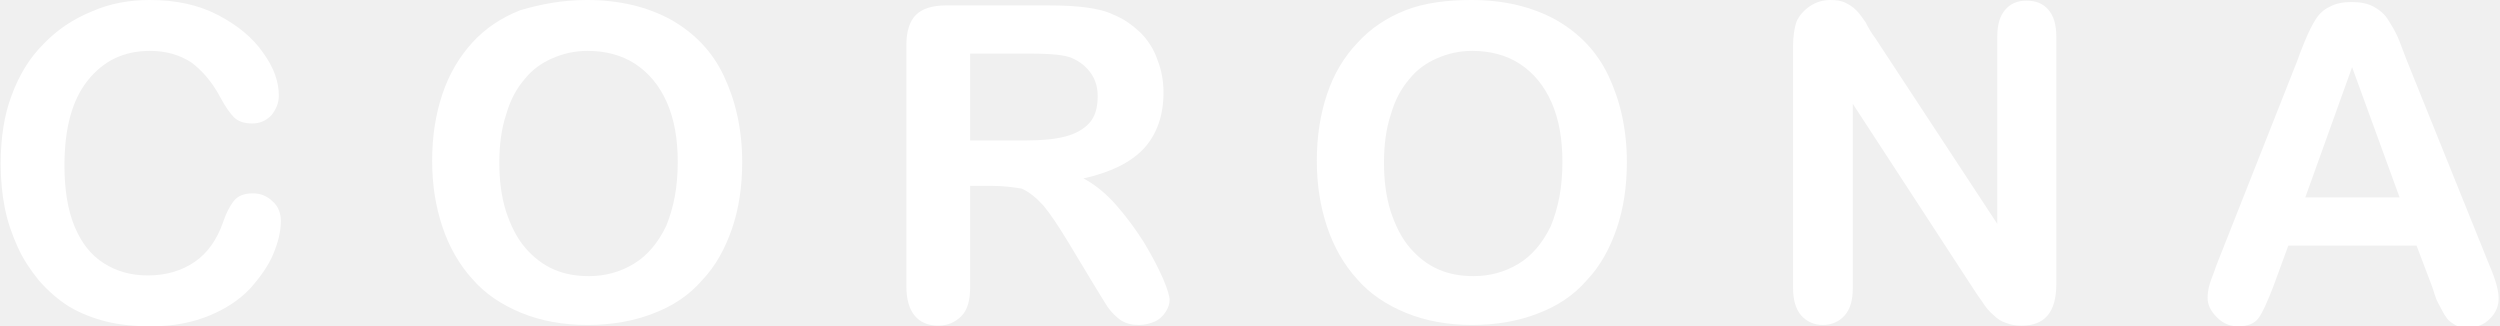
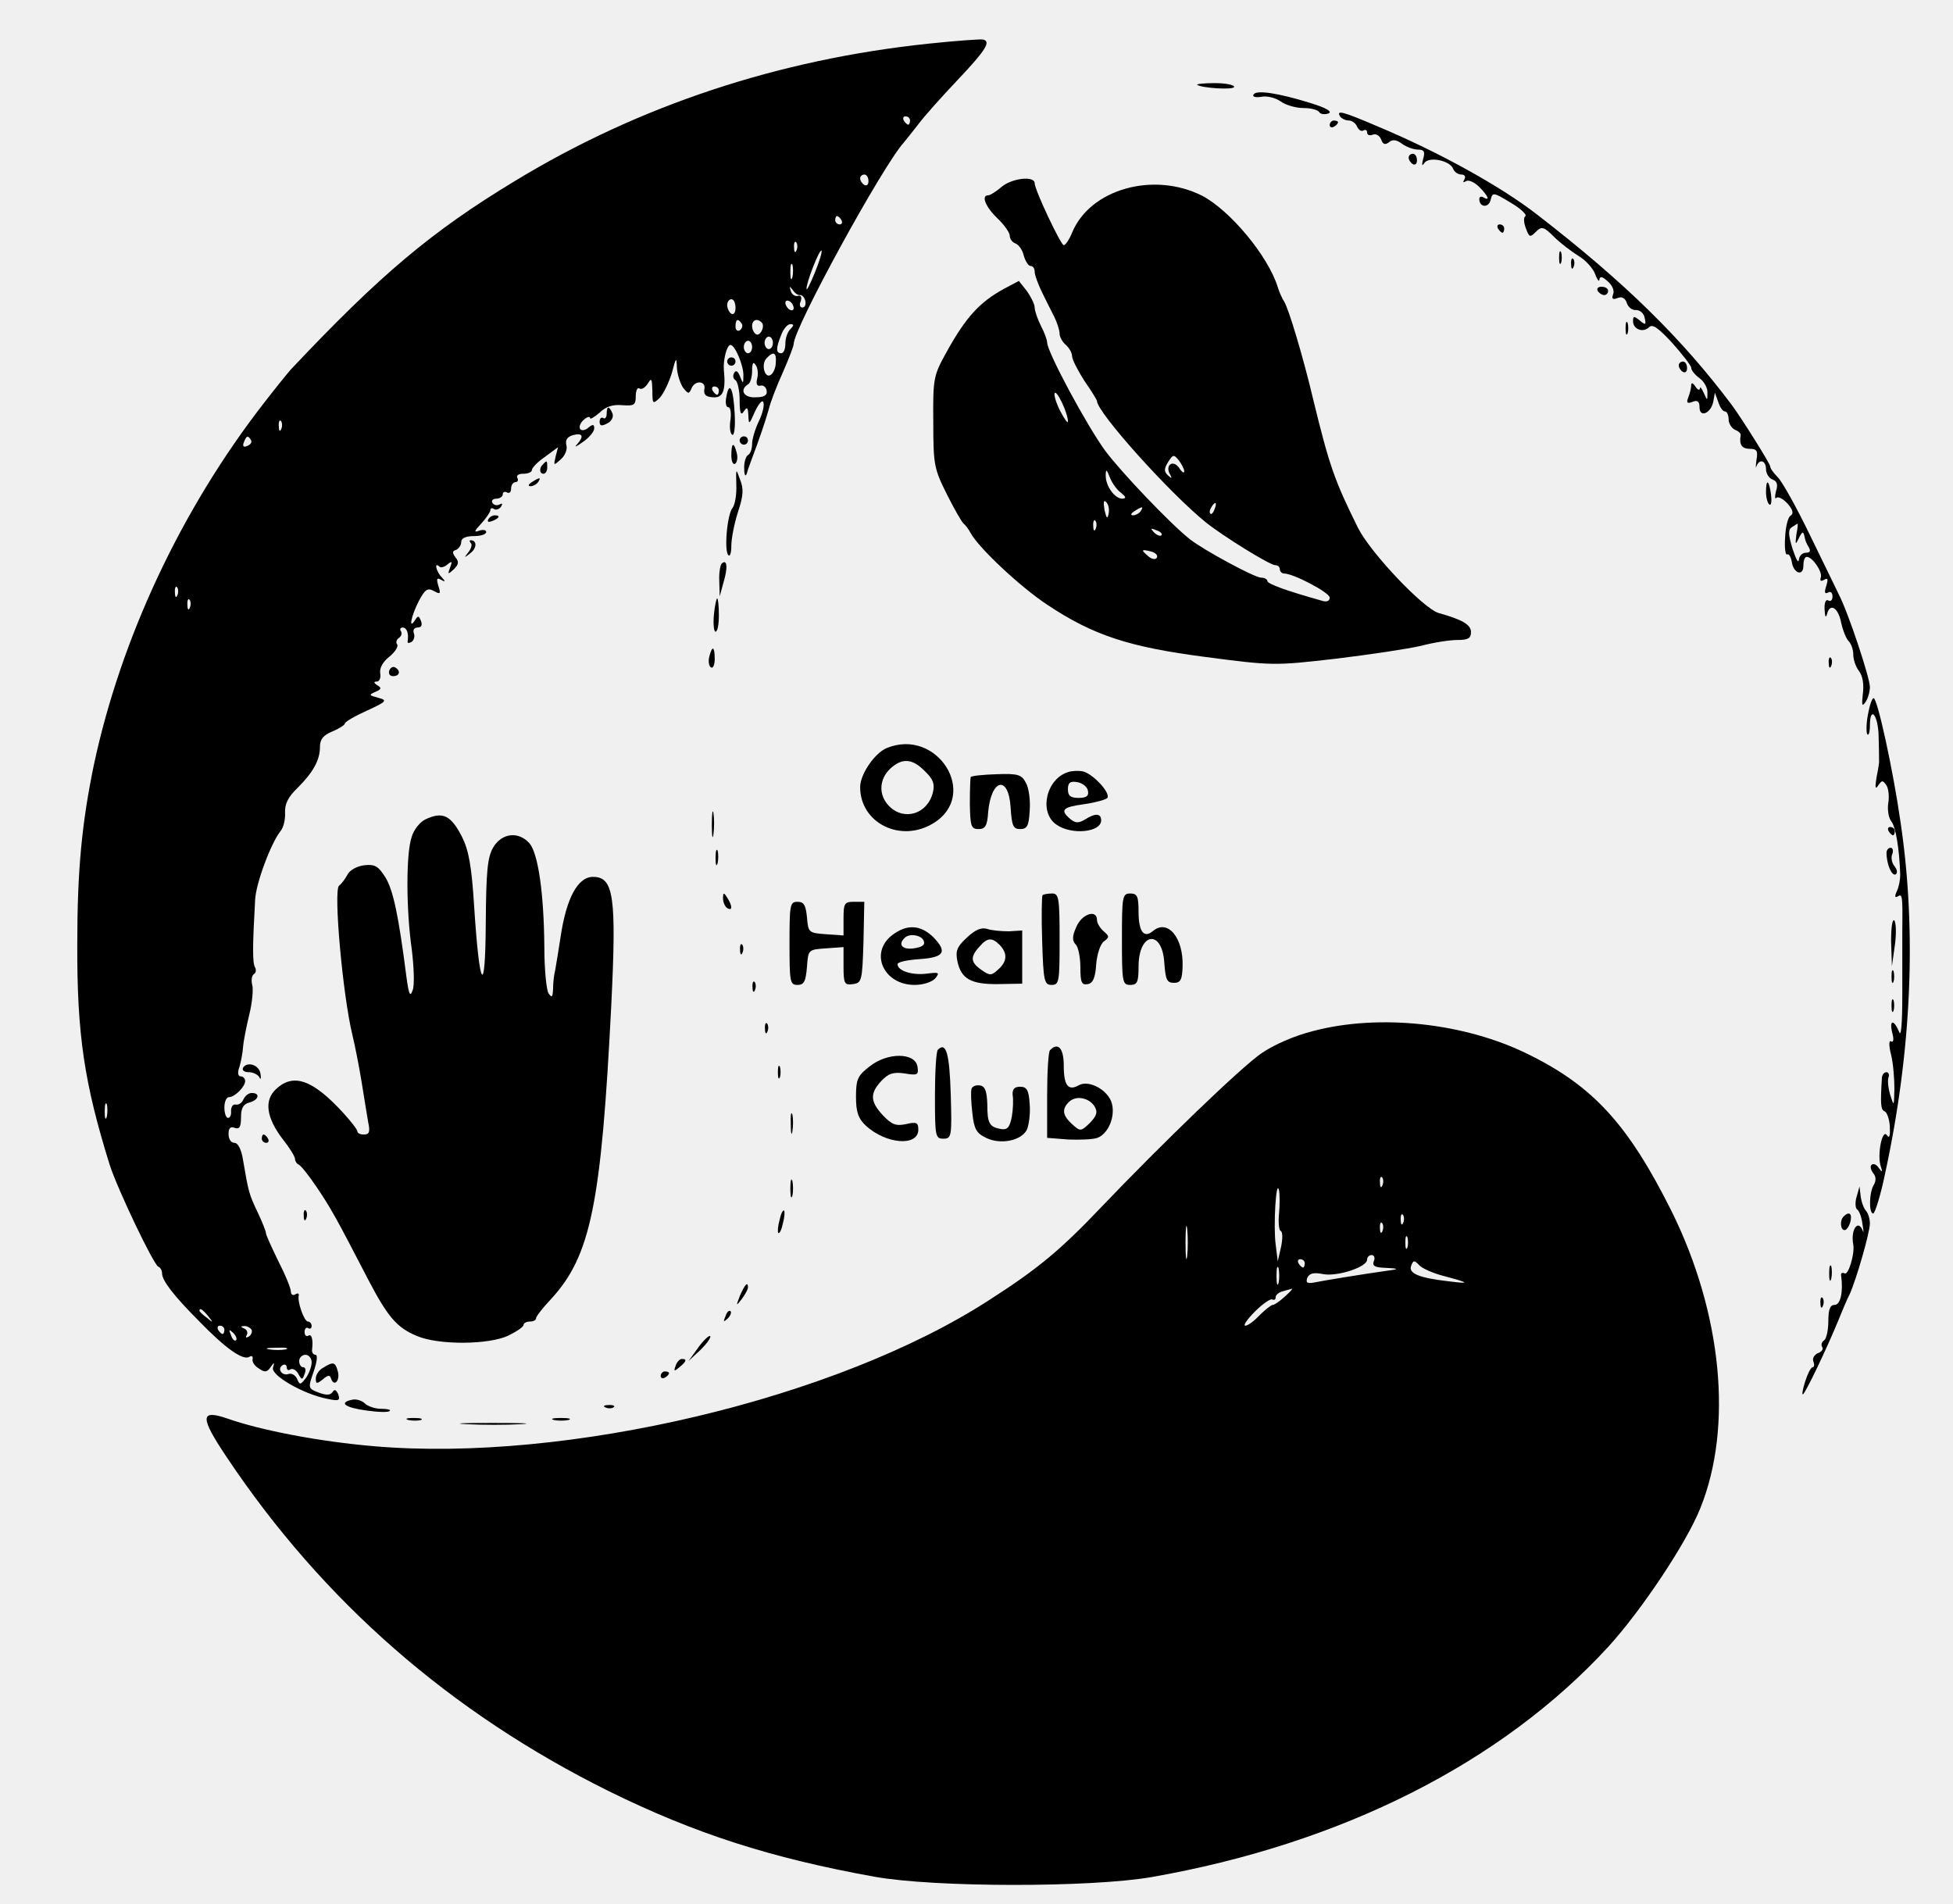
- <svg xmlns="http://www.w3.org/2000/svg" version="1.1" id="Layer_1" x="0px" y="0px" viewBox="0 0 368.5 48" style="enable-background:new 0 0 368.5 48;" xml:space="preserve">
-   <style type="text/css">
- 	.st0{fill:#FFFFFF;}
- </style>
-   <path class="st0" d="M41.4,32.6c0,1.5-0.4,3.1-1.1,4.8c-0.7,1.7-1.9,3.4-3.4,5.1c-1.6,1.7-3.6,3-6,4c-2.4,1-5.3,1.6-8.5,1.6  c-2.4,0-4.7-0.2-6.7-0.7c-2-0.5-3.8-1.2-5.5-2.2c-1.6-1-3.1-2.3-4.5-3.9c-1.2-1.5-2.3-3.1-3.1-4.9s-1.5-3.7-1.9-5.8  c-0.4-2-0.6-4.2-0.6-6.5c0-3.7,0.5-7.1,1.6-10c1.1-3,2.6-5.5,4.7-7.6c2-2.1,4.4-3.7,7.1-4.8C16.2,0.5,19.1,0,22.1,0  c3.8,0,7.1,0.7,10,2.2s5.2,3.4,6.7,5.6c1.6,2.2,2.3,4.3,2.3,6.3c0,1.1-0.4,2-1.1,2.9c-0.8,0.8-1.7,1.2-2.8,1.2  c-1.2,0-2.1-0.3-2.7-0.9c-0.6-0.6-1.3-1.6-2-2.9c-1.2-2.3-2.7-4-4.3-5.2c-1.7-1.1-3.7-1.7-6.1-1.7c-3.9,0-6.9,1.5-9.2,4.4  c-2.3,2.9-3.4,7.1-3.4,12.5c0,3.6,0.5,6.6,1.5,9c1,2.4,2.4,4.2,4.3,5.4c1.9,1.2,4,1.8,6.5,1.8c2.7,0,5-0.7,6.9-2s3.3-3.3,4.2-5.9  c0.4-1.2,0.9-2.2,1.5-3c0.6-0.8,1.5-1.2,2.9-1.2c1.1,0,2.1,0.4,2.9,1.2C41,30.4,41.4,31.4,41.4,32.6z" />
-   <path class="st0" d="M86.5,0c4.8,0,8.9,1,12.4,2.9c3.5,2,6.1,4.7,7.8,8.3s2.7,7.8,2.7,12.7c0,3.6-0.5,6.9-1.5,9.8  c-1,2.9-2.4,5.5-4.4,7.6c-1.9,2.2-4.3,3.8-7.2,4.9c-2.8,1.1-6.1,1.7-9.7,1.7c-3.6,0-6.9-0.6-9.8-1.8c-2.9-1.2-5.3-2.8-7.2-5  c-1.9-2.1-3.4-4.7-4.4-7.7c-1-3-1.5-6.2-1.5-9.7c0-3.6,0.5-6.8,1.5-9.8c1-3,2.5-5.5,4.4-7.6c1.9-2.1,4.3-3.7,7.1-4.8  C79.8,0.6,82.9,0,86.5,0z M99.9,23.9c0-3.4-0.5-6.3-1.6-8.8c-1.1-2.5-2.7-4.4-4.7-5.7c-2-1.3-4.4-1.9-7-1.9c-1.9,0-3.6,0.4-5.2,1.1  s-3,1.7-4.1,3.1c-1.2,1.4-2.1,3.1-2.7,5.2c-0.7,2.1-1,4.5-1,7.1c0,2.6,0.3,5,1,7.2c0.7,2.1,1.6,3.9,2.8,5.3c1.2,1.4,2.6,2.5,4.2,3.2  c1.6,0.7,3.3,1,5.2,1c2.4,0,4.6-0.6,6.6-1.8c2-1.2,3.6-3.1,4.8-5.6C99.3,30.6,99.9,27.6,99.9,23.9z" />
-   <path class="st0" d="M146.3,27.4H143v14.9c0,2-0.4,3.4-1.3,4.3c-0.9,0.9-2,1.4-3.4,1.4c-1.5,0-2.7-0.5-3.5-1.5  c-0.8-1-1.2-2.4-1.2-4.3V6.6c0-2,0.5-3.5,1.4-4.4c0.9-0.9,2.4-1.4,4.4-1.4h15.3c2.1,0,3.9,0.1,5.4,0.3c1.5,0.2,2.9,0.5,4.1,1.1  c1.5,0.6,2.7,1.5,3.9,2.6c1.1,1.1,2,2.5,2.5,4c0.6,1.5,0.9,3.1,0.9,4.8c0,3.5-1,6.2-2.9,8.3c-2,2.1-4.9,3.5-8.9,4.4  c1.7,0.9,3.3,2.2,4.8,3.9c1.5,1.7,2.9,3.6,4.1,5.5c1.2,2,2.1,3.7,2.8,5.3c0.7,1.6,1,2.7,1,3.2c0,0.6-0.2,1.2-0.6,1.8  c-0.4,0.6-0.9,1.1-1.6,1.4c-0.7,0.3-1.5,0.5-2.3,0.5c-1.1,0-1.9-0.2-2.7-0.7c-0.7-0.5-1.3-1.1-1.9-1.9c-0.5-0.8-1.2-1.9-2.1-3.4  l-3.8-6.3c-1.4-2.3-2.6-4.1-3.6-5.3c-1.1-1.2-2.1-2-3.2-2.5C149.3,27.6,148,27.4,146.3,27.4z M151.7,7.9H143v12.8h8.4  c2.3,0,4.2-0.2,5.7-0.6c1.5-0.4,2.7-1.1,3.5-2c0.8-0.9,1.2-2.2,1.2-3.9c0-1.3-0.3-2.4-1-3.4c-0.7-1-1.6-1.7-2.7-2.2  C157.1,8.1,154.9,7.9,151.7,7.9z" />
-   <path class="st0" d="M216.9,0c4.8,0,8.9,1,12.4,2.9c3.5,2,6.1,4.7,7.8,8.3s2.7,7.8,2.7,12.7c0,3.6-0.5,6.9-1.5,9.8  c-1,2.9-2.4,5.5-4.4,7.6c-1.9,2.2-4.3,3.8-7.2,4.9c-2.8,1.1-6.1,1.7-9.7,1.7c-3.6,0-6.9-0.6-9.8-1.8s-5.3-2.8-7.2-5  c-1.9-2.1-3.4-4.7-4.4-7.7c-1-3-1.5-6.2-1.5-9.7c0-3.6,0.5-6.8,1.5-9.8s2.5-5.5,4.5-7.6c1.9-2.1,4.3-3.7,7.1-4.8S213.4,0,216.9,0z   M230.3,23.9c0-3.4-0.5-6.3-1.6-8.8c-1.1-2.5-2.7-4.4-4.7-5.7c-2-1.3-4.4-1.9-7-1.9c-1.9,0-3.6,0.4-5.2,1.1s-3,1.7-4.1,3.1  c-1.2,1.4-2.1,3.1-2.7,5.2c-0.7,2.1-1,4.5-1,7.1c0,2.6,0.3,5,1,7.2c0.7,2.1,1.6,3.9,2.8,5.3c1.2,1.4,2.6,2.5,4.2,3.2s3.3,1,5.2,1  c2.4,0,4.6-0.6,6.6-1.8c2-1.2,3.6-3.1,4.8-5.6C229.7,30.6,230.3,27.6,230.3,23.9z" />
-   <path class="st0" d="M276.4,5.6L294.4,33V5.4c0-1.8,0.4-3.1,1.2-4c0.8-0.9,1.8-1.3,3.1-1.3c1.4,0,2.4,0.4,3.2,1.3  c0.8,0.9,1.2,2.2,1.2,4v36.5c0,4.1-1.7,6.1-5.1,6.1c-0.8,0-1.6-0.1-2.3-0.4c-0.7-0.2-1.3-0.6-1.9-1.2c-0.6-0.5-1.1-1.1-1.6-1.9  c-0.5-0.7-1-1.4-1.5-2.2l-17.6-27v27.2c0,1.8-0.4,3.1-1.2,4c-0.8,0.9-1.9,1.4-3.2,1.4c-1.3,0-2.4-0.5-3.2-1.4  c-0.8-0.9-1.2-2.3-1.2-4V6.8c0-1.5,0.2-2.7,0.5-3.6c0.4-0.9,1.1-1.7,2-2.3c0.9-0.6,1.9-0.9,3-0.9c0.8,0,1.6,0.1,2.2,0.4  s1.1,0.6,1.6,1.1c0.5,0.5,0.9,1.1,1.4,1.8C275.4,4.1,275.8,4.8,276.4,5.6z" />
-   <path class="st0" d="M358.4,42l-2.2-5.8h-18.9l-2.2,6c-0.9,2.3-1.6,3.9-2.2,4.7c-0.6,0.8-1.6,1.2-3,1.2c-1.2,0-2.2-0.4-3.1-1.3  c-0.9-0.9-1.4-1.8-1.4-2.9c0-0.6,0.1-1.3,0.3-2s0.6-1.6,1-2.8l11.9-30.1c0.3-0.9,0.7-1.9,1.2-3.1c0.5-1.2,1-2.2,1.5-3  c0.5-0.8,1.2-1.5,2.1-1.9c0.9-0.5,2-0.7,3.2-0.7c1.3,0,2.4,0.2,3.3,0.7s1.6,1.1,2.1,1.9c0.5,0.8,1,1.6,1.4,2.5  c0.4,0.9,0.8,2.1,1.4,3.6l12.1,30c1,2.3,1.4,3.9,1.4,5c0,1.1-0.4,2.1-1.3,3c-0.9,0.9-2,1.3-3.2,1.3c-0.7,0-1.4-0.1-1.9-0.4  c-0.5-0.3-1-0.6-1.3-1.1c-0.4-0.5-0.7-1.2-1.2-2.1S358.7,42.7,358.4,42z M339.8,29.1h13.9l-7-19.2L339.8,29.1z" />
+ <svg xmlns="http://www.w3.org/2000/svg" version="1.0" width="470pt" height="458pt" viewBox="0 0 470 458" preserveAspectRatio="xMidYMid meet">
+   <g transform="translate(0,458) scale(0.1,-0.1)" fill="#000000" stroke="none">
+     <path d="M2235 4475 c-362 -38 -697 -149 -995 -330 -202 -122 -326 -227 -540 -454 -8 -9 -38 -46 -65 -81 -199 -256 -344 -566 -409 -870 -29 -140 -40 -254 -40 -430 -1 -220 17 -337 78 -533 19 -59 106 -241 117 -245 5 -2 9 -9 9 -16 0 -17 27 -53 90 -116 64 -66 105 -94 120 -85 6 4 9 1 8 -5 -2 -7 5 -17 15 -23 14 -10 20 -9 28 3 9 13 10 13 6 -1 -6 -18 73 -64 131 -75 28 -6 31 -4 26 11 -5 11 -9 13 -14 5 -5 -7 -14 -8 -33 -1 -26 10 -26 11 -12 51 8 24 10 40 4 40 -5 0 -9 6 -8 12 3 25 -1 39 -9 34 -5 -3 -9 1 -9 9 0 8 4 12 9 9 4 -3 8 0 8 5 0 6 -4 11 -9 11 -9 0 -26 48 -22 63 1 5 -3 6 -9 2 -5 -3 -10 0 -10 7 0 8 -13 40 -30 73 -16 33 -30 63 -30 68 0 4 -9 27 -20 50 -21 44 -22 49 -35 125 -4 26 -12 42 -21 42 -8 0 -14 9 -14 21 0 15 5 19 15 15 11 -4 15 2 15 25 0 22 5 32 20 36 23 6 27 23 6 23 -8 0 -16 -7 -20 -15 -3 -8 -11 -14 -18 -13 -7 2 -12 -5 -12 -15 1 -9 -2 -17 -7 -17 -5 0 -9 11 -9 25 0 14 5 25 11 25 14 0 39 25 39 39 0 6 -5 11 -11 11 -6 0 -8 9 -3 22 4 13 8 35 9 49 1 14 8 49 15 78 7 28 10 61 7 71 -3 11 -1 23 4 26 5 3 6 10 3 16 -7 10 -6 56 0 163 2 40 38 136 61 165 7 8 12 28 11 44 -1 21 7 38 30 60 38 38 54 67 54 99 0 18 8 28 30 37 17 7 30 16 30 19 0 4 24 18 53 31 48 22 50 25 27 31 -22 6 -23 7 -7 14 15 6 16 10 5 16 -9 6 -9 9 -1 9 6 0 10 9 8 20 -2 12 6 27 21 39 14 11 23 25 20 30 -4 5 -2 12 4 16 6 4 8 11 5 16 -4 5 -1 9 4 9 10 0 15 -14 12 -33 -1 -5 3 -5 9 -2 6 4 9 13 6 21 -3 8 1 14 9 14 9 0 12 6 8 16 -5 13 -7 13 -14 2 -17 -26 -9 11 9 46 15 28 21 32 36 24 16 -9 17 -7 11 12 -5 17 -4 21 6 15 11 -6 12 -5 2 6 -13 13 -19 38 -6 26 3 -4 12 -2 20 5 11 9 12 7 6 -8 -6 -16 -5 -17 9 -4 12 12 13 18 4 29 -8 11 -8 15 2 18 6 3 12 11 12 19 0 9 11 14 30 14 17 0 30 4 30 10 0 5 -8 6 -17 3 -13 -5 -12 -1 5 17 12 13 22 28 22 32 0 5 4 7 9 3 5 -3 13 0 17 6 4 7 3 9 -4 5 -6 -3 -13 -2 -17 4 -3 5 1 10 9 10 9 0 16 5 16 11 0 5 5 7 10 4 6 -3 10 1 10 9 0 9 5 16 11 16 5 0 7 5 4 10 -3 6 3 10 14 10 12 0 21 4 21 9 0 5 14 20 32 32 l31 23 -6 -23 c-5 -22 -5 -22 13 -6 10 9 16 24 13 34 -3 12 2 20 16 24 24 6 27 -3 9 -23 -7 -7 -1 -5 14 6 15 10 28 25 28 33 0 10 -3 11 -14 2 -8 -7 -17 -8 -20 -3 -3 6 1 15 9 22 8 7 15 9 15 4 0 -4 10 2 23 13 15 15 32 20 55 18 28 -2 32 0 32 22 0 13 4 22 9 18 6 -3 14 3 20 12 9 15 10 12 11 -17 0 -33 1 -33 18 -17 9 10 22 37 29 60 10 38 11 39 12 12 1 -16 8 -38 15 -48 12 -15 14 -16 20 -2 8 21 36 19 31 -2 -2 -13 4 -18 21 -19 24 -2 31 16 26 66 -2 23 7 60 16 60 11 0 32 -51 31 -74 0 -20 -1 -20 -8 -2 -5 13 -10 16 -14 9 -4 -7 -3 -14 3 -18 5 -3 10 -25 10 -48 0 -31 3 -38 10 -27 8 12 10 10 11 -10 1 -23 2 -22 16 10 9 19 18 29 20 22 3 -7 -2 -28 -11 -46 -9 -19 -16 -43 -16 -54 0 -12 -4 -24 -10 -27 -5 -3 -10 -18 -9 -33 0 -15 3 -20 6 -12 2 8 8 24 12 35 16 42 33 91 41 120 4 17 19 56 34 89 14 32 26 63 26 68 0 38 213 427 265 485 5 6 21 26 35 44 14 19 57 67 95 107 68 72 81 93 60 97 -5 1 -64 -3 -130 -10z m-45 -185 c0 -5 -2 -10 -4 -10 -3 0 -8 5 -11 10 -3 6 -1 10 4 10 6 0 11 -4 11 -10z m-100 -146 c0 -8 -4 -12 -10 -9 -5 3 -10 10 -10 16 0 5 5 9 10 9 6 0 10 -7 10 -16z m-65 -94 c3 -5 1 -10 -4 -10 -6 0 -11 5 -11 10 0 6 2 10 4 10 3 0 8 -4 11 -10z m-108 -72 c-3 -8 -6 -5 -6 6 -1 11 2 17 5 13 3 -3 4 -12 1 -19z m44 -54 c-11 -27 -20 -45 -20 -39 -1 14 31 96 36 92 2 -3 -5 -26 -16 -53z m-54 -11 c-3 -10 -5 -4 -5 12 0 17 2 24 5 18 2 -7 2 -21 0 -30z m19 -43 c5 0 10 -6 12 -14 2 -9 -1 -16 -7 -16 -6 0 -8 7 -4 15 3 10 1 15 -7 13 -7 -2 -15 4 -17 12 -4 12 -3 12 5 2 5 -8 13 -13 18 -12z m-156 -31 c0 -11 -4 -17 -10 -14 -5 3 -10 13 -10 21 0 8 5 14 10 14 6 0 10 -9 10 -21z m140 0 c0 -6 -4 -7 -10 -4 -5 3 -10 11 -10 16 0 6 5 7 10 4 6 -3 10 -11 10 -16z m-125 -38 c3 -5 1 -12 -5 -16 -5 -3 -10 1 -10 9 0 18 6 21 15 7z m48 3 c9 -9 -4 -35 -14 -28 -5 3 -9 12 -9 20 0 14 12 19 23 8z m69 -16 c-7 -7 -12 -22 -12 -35 0 -13 -4 -23 -10 -23 -13 0 -13 12 0 44 5 14 15 26 22 26 9 0 9 -3 0 -12z m-42 -33 c0 -8 -4 -15 -10 -15 -5 0 -10 7 -10 15 0 8 5 15 10 15 6 0 10 -7 10 -15z m-50 -10 c0 -8 -4 -15 -10 -15 -5 0 -10 7 -10 15 0 8 5 15 10 15 6 0 10 -7 10 -15z m57 -37 c0 -13 -6 -26 -12 -30 -14 -10 -24 24 -11 39 17 19 25 15 23 -9z m-45 -40 c-3 -12 0 -18 8 -16 7 2 14 -4 15 -12 2 -11 -6 -16 -26 -16 -29 -2 -40 18 -19 31 6 3 10 18 10 33 0 19 3 23 9 13 5 -7 6 -22 3 -33z m-92 -28 c0 -5 -2 -10 -4 -10 -3 0 -8 5 -11 10 -3 6 -1 10 4 10 6 0 11 -4 11 -10z m-1053 -92 c-3 -8 -6 -5 -6 6 -1 11 2 17 5 13 3 -3 4 -12 1 -19z m-73 -27 c3 -5 -1 -11 -9 -14 -9 -4 -12 -1 -8 9 6 16 10 17 17 5z m-177 -373 c-3 -8 -6 -5 -6 6 -1 11 2 17 5 13 3 -3 4 -12 1 -19z m30 -30 c-3 -8 -6 -5 -6 6 -1 11 2 17 5 13 3 -3 4 -12 1 -19z m-200 -1225 c-3 -10 -5 -4 -5 12 0 17 2 24 5 18 2 -7 2 -21 0 -30z m244 -480 c13 -16 12 -17 -3 -4 -10 7 -18 15 -18 17 0 8 8 3 21 -13z m39 -33 c0 -5 -2 -10 -4 -10 -3 0 -8 5 -11 10 -3 6 -1 10 4 10 6 0 11 -4 11 -10z m65 1 c3 -5 0 -13 -6 -17 -7 -4 -9 -3 -5 4 3 5 0 13 -6 15 -9 4 -10 6 -1 6 6 1 14 -3 18 -8z m-37 -26 c-3 -3 -9 2 -12 12 -6 14 -5 15 5 6 7 -7 10 -15 7 -18z m120 -22 c-10 -2 -28 -2 -40 0 -13 2 -5 4 17 4 22 1 32 -1 23 -4z m62 -31 c0 -10 -6 -27 -14 -38 -13 -17 -15 -17 -21 -2 -4 9 -13 14 -20 12 -16 -6 -29 12 -15 21 5 3 10 1 10 -5 0 -6 4 -9 9 -5 6 3 14 -2 19 -11 8 -15 10 -15 15 0 4 9 2 16 -3 16 -6 0 -10 7 -10 15 0 8 7 15 15 15 8 0 15 -8 15 -18z" />
+     <path d="M2881 4376 c10 -8 89 -13 89 -5 0 5 -21 9 -47 9 -25 0 -44 -2 -42 -4z" />
+     <path d="M3017 4353 c-4 -6 4 -8 18 -6 13 3 34 -2 47 -11 12 -9 37 -16 55 -16 17 0 34 -4 38 -10 3 -5 13 -6 22 -3 10 4 -4 13 -43 25 -77 24 -130 32 -137 21z" />
+     <path d="M3225 4300 c3 -5 13 -10 21 -10 8 0 17 -7 20 -15 4 -8 10 -12 15 -9 5 3 9 1 9 -5 0 -6 6 -8 14 -5 7 3 16 -2 20 -12 4 -12 10 -13 19 -6 8 7 18 6 31 -4 11 -8 28 -14 39 -14 14 0 17 -5 12 -22 -4 -16 -3 -19 3 -10 11 16 61 6 69 -14 3 -8 12 -14 20 -14 8 0 11 -5 7 -12 -4 -7 -3 -8 4 -4 6 4 20 -2 32 -14 21 -21 27 -35 10 -25 -5 3 -10 2 -10 -4 0 -20 22 -22 27 -3 5 20 6 20 49 -6 24 -14 39 -29 35 -32 -5 -3 -4 -16 1 -29 8 -22 10 -23 24 -9 14 14 19 13 44 -12 16 -16 43 -36 59 -46 17 -10 35 -30 40 -44 5 -14 10 -19 10 -13 1 9 7 8 20 -4 11 -9 17 -23 13 -31 -4 -11 -1 -14 11 -9 10 4 18 0 22 -12 3 -10 13 -18 22 -17 10 0 19 -8 21 -19 4 -17 2 -18 -12 -6 -14 11 -16 11 -16 -2 0 -19 24 -29 39 -14 8 8 23 -3 56 -39 24 -27 45 -54 45 -59 0 -6 9 -17 20 -25 11 -8 20 -24 19 -35 0 -20 0 -20 -9 0 -5 11 -9 16 -9 10 -1 -5 -6 -3 -11 5 -6 9 -10 10 -10 3 0 -6 -3 -19 -7 -29 -5 -13 -3 -16 10 -11 12 5 17 1 17 -13 0 -26 27 -15 33 13 l4 22 8 -22 c4 -13 11 -23 16 -23 5 0 9 -9 9 -19 0 -10 7 -21 15 -25 8 -3 15 -9 14 -13 -4 -23 3 -33 22 -33 17 0 20 -5 16 -27 -2 -16 -2 -22 0 -15 7 19 23 14 23 -7 0 -10 7 -22 16 -25 11 -4 13 -13 8 -28 -3 -13 -3 -20 1 -16 4 4 16 -2 27 -14 13 -15 15 -24 7 -29 -6 -3 -12 -27 -13 -52 -2 -26 1 -44 5 -41 4 2 9 -6 11 -18 4 -28 28 -36 28 -9 0 12 3 21 8 21 14 0 38 -36 34 -49 -3 -9 0 -11 8 -6 9 5 10 2 5 -15 -5 -15 -4 -20 4 -16 6 4 11 0 11 -9 0 -9 -4 -13 -10 -10 -6 4 -10 -5 -9 -22 1 -18 3 -21 6 -10 7 27 27 15 34 -22 4 -18 12 -38 18 -44 6 -6 11 -20 11 -32 0 -12 6 -30 14 -40 9 -12 12 -33 9 -55 -3 -27 -2 -31 6 -20 6 8 11 25 11 37 0 22 -52 179 -75 223 -7 14 -38 79 -70 144 -32 66 -66 127 -77 138 -10 10 -18 21 -18 26 0 6 -67 113 -92 147 -120 160 -257 295 -468 458 -87 68 -239 152 -385 213 -84 36 -100 40 -90 24z m1098 -1007 c-3 -24 -2 -25 6 -8 9 18 11 18 15 -2 1 -5 5 -14 9 -20 5 -9 3 -13 -7 -13 -9 0 -16 -8 -17 -17 -1 -10 -7 2 -15 26 -11 36 -11 47 -1 53 6 4 13 8 13 8 1 0 0 -12 -3 -27z" />
+     <path d="M3200 4279 c0 -5 5 -7 10 -4 6 3 10 8 10 11 0 2 -4 4 -10 4 -5 0 -10 -5 -10 -11z" />
+     <path d="M3390 4201 c0 -6 5 -13 10 -16 6 -3 10 1 10 9 0 9 -4 16 -10 16 -5 0 -10 -4 -10 -9z" />
+     <path d="M2410 4130 c-13 -11 -27 -20 -32 -20 -17 0 -7 -27 22 -55 17 -16 30 -35 30 -42 0 -8 6 -16 14 -19 8 -3 17 -16 20 -30 4 -13 11 -24 16 -24 6 0 10 -6 10 -14 0 -8 8 -29 17 -48 9 -18 22 -45 30 -60 7 -14 13 -33 13 -41 0 -8 7 -20 15 -27 8 -7 15 -19 15 -27 0 -8 14 -35 30 -60 17 -24 30 -46 30 -48 0 -27 174 -221 262 -292 41 -33 154 -103 167 -103 6 0 11 -4 11 -10 0 -5 5 -10 10 -10 23 0 110 -46 110 -58 0 -8 -7 -11 -17 -8 -86 24 -133 41 -133 48 0 4 -7 8 -15 8 -16 0 -139 67 -171 92 -48 38 -165 161 -204 213 -44 60 -140 238 -140 261 0 6 -7 25 -15 40 -8 16 -15 36 -15 44 0 8 -9 26 -19 40 l-19 24 -36 -19 c-58 -32 -91 -67 -138 -152 -31 -56 -33 -62 -32 -168 0 -104 2 -113 33 -175 18 -36 36 -67 40 -70 4 -3 12 -13 17 -23 20 -36 119 -129 184 -172 111 -74 197 -102 382 -126 160 -21 166 -21 313 -4 83 10 175 24 205 31 30 8 69 14 87 14 26 0 33 4 33 19 0 18 -21 30 -78 46 -37 11 -164 145 -194 205 -57 115 -69 150 -108 310 -24 102 -60 221 -70 235 -4 6 -11 21 -15 34 -23 75 -115 185 -182 220 -117 59 -270 16 -313 -89 -7 -17 -16 -30 -20 -30 -7 0 -70 133 -70 149 0 19 -56 12 -80 -9z m160 -564 c0 -6 -8 5 -18 24 -10 19 -16 39 -14 44 5 9 32 -48 32 -68z m280 -120 c0 -6 -6 -2 -13 9 -15 20 -34 5 -21 -17 5 -10 4 -10 -5 -2 -10 9 -10 16 0 32 12 19 14 19 26 4 7 -9 13 -21 13 -26z m-152 -52 c12 -10 13 -13 3 -14 -18 0 -40 30 -40 55 0 17 2 17 10 -4 5 -13 17 -30 27 -37z m-30 -50 c-3 -14 -5 -12 -10 9 -3 19 -2 25 4 19 6 -6 8 -18 6 -28z m255 11 c-3 -9 -8 -14 -10 -11 -3 3 -2 9 2 15 9 16 15 13 8 -4z m-178 -5 c-3 -5 -12 -10 -18 -10 -7 0 -6 4 3 10 19 12 23 12 15 0z m-108 -42 c-3 -8 -6 -5 -6 6 -1 11 2 17 5 13 3 -3 4 -12 1 -19z m158 -16 c-3 -3 -11 0 -18 7 -9 10 -8 11 6 5 10 -3 15 -9 12 -12z m-11 -54 c-3 -5 -12 -4 -20 3 -19 16 -18 18 6 12 11 -3 17 -9 14 -15z" />
+     <path d="M3605 4030 c3 -5 8 -10 11 -10 2 0 4 5 4 10 0 6 -5 10 -11 10 -5 0 -7 -4 -4 -10z" />
+     <path d="M3752 3960 c0 -14 2 -19 5 -12 2 6 2 18 0 25 -3 6 -5 1 -5 -13z" />
+     <path d="M3781 3944 c0 -11 3 -14 6 -6 3 7 2 16 -1 19 -3 4 -6 -2 -5 -13z" />
+     <path d="M3845 3880 c3 -5 10 -10 16 -10 5 0 9 5 9 10 0 6 -7 10 -16 10 -8 0 -12 -4 -9 -10z" />
+     <path d="M3912 3790 c0 -14 2 -19 5 -12 2 6 2 18 0 25 -3 6 -5 1 -5 -13z" />
+     <path d="M1750 3710 c0 -5 5 -10 10 -10 6 0 10 5 10 10 0 6 -4 10 -10 10 -5 0 -10 -4 -10 -10z" />
+     <path d="M4040 3701 c0 -6 5 -13 10 -16 6 -3 10 1 10 9 0 9 -4 16 -10 16 -5 0 -10 -4 -10 -9z" />
+     <path d="M1748 3625 c-3 -14 -1 -25 5 -25 5 0 7 -14 5 -30 -3 -17 -1 -33 4 -36 5 -4 8 19 6 51 -3 61 -13 80 -20 40z" />
+     <path d="M1460 3584 c0 -8 -4 -13 -8 -10 -5 3 -9 -1 -9 -9 0 -10 5 -11 18 -4 11 5 16 16 13 24 -8 19 -14 19 -14 -1z" />
+     <path d="M1780 3520 c0 -5 5 -10 10 -10 6 0 10 5 10 10 0 6 -4 10 -10 10 -5 0 -10 -4 -10 -10z" />
+     <path d="M1760 3484 c0 -14 4 -23 9 -20 5 3 7 15 4 26 -7 28 -13 25 -13 -6z" />
+     <path d="M1307 3463 c-10 -9 -9 -23 1 -23 5 0 9 7 9 15 0 17 -1 18 -10 8z" />
+     <path d="M1772 3413 c1 -22 -3 -47 -9 -55 -13 -15 -21 -104 -10 -114 4 -4 7 6 7 23 0 17 7 53 16 81 13 39 14 56 5 78 -10 28 -10 28 -9 -13z" />
+     <path d="M1280 3420 c-9 -6 -10 -10 -3 -10 6 0 15 5 18 10 8 12 4 12 -15 0z" />
+     <path d="M4250 3396 c0 -14 4 -27 8 -30 5 -3 6 8 4 25 -5 35 -12 38 -12 5z" />
+     <path d="M1175 3330 c-3 -6 1 -7 9 -4 18 7 21 14 7 14 -6 0 -13 -4 -16 -10z" />
+     <path d="M1133 3273 c4 -3 1 -13 -6 -22 -11 -14 -10 -14 5 -2 16 12 16 31 1 31 -4 0 -3 -3 0 -7z" />
+     <path d="M1737 3224 c-4 -4 -7 -23 -6 -43 l1 -36 9 33 c11 36 9 58 -4 46z" />
+     <path d="M1718 3100 c-2 -22 0 -40 4 -40 5 0 8 18 8 40 0 22 -2 40 -4 40 -2 0 -6 -18 -8 -40z" />
+     <path d="M1707 3000 c-3 -11 -1 -23 4 -26 5 -3 9 6 9 20 0 31 -6 34 -13 6z" />
+     <path d="M4401 2984 c0 -11 3 -14 6 -6 3 7 2 16 -1 19 -3 4 -6 -2 -5 -13z" />
+     <path d="M937 2967 c-3 -8 1 -14 9 -14 16 0 19 13 5 21 -5 3 -11 0 -14 -7z" />
+     <path d="M4495 2859 c-4 -22 -4 -43 -1 -46 3 -4 6 6 6 20 0 51 20 27 21 -25 1 -29 1 -55 1 -58 1 -3 -2 -21 -6 -40 -4 -25 -3 -31 4 -20 9 13 11 13 20 0 5 -8 7 -28 4 -44 -2 -15 1 -35 8 -43 10 -13 19 -65 21 -128 0 -11 -3 -29 -8 -39 -6 -13 -5 -17 2 -13 11 7 12 2 11 -78 0 -22 0 -92 0 -155 0 -77 -3 -108 -8 -92 -13 30 -24 28 -16 -4 4 -15 3 -23 -3 -20 -5 4 -6 -9 0 -32 5 -20 8 -57 8 -82 -1 -43 -1 -43 -10 -15 -5 17 -7 36 -4 43 2 6 0 12 -5 12 -6 0 -10 -6 -11 -12 -4 -64 -3 -78 6 -82 6 -2 12 -19 13 -37 1 -23 -1 -29 -7 -21 -11 18 -24 -47 -15 -74 5 -15 4 -16 -5 -4 -5 8 -13 11 -17 7 -4 -3 -2 -12 4 -20 7 -8 7 -18 2 -27 -12 -18 -13 -70 -2 -70 4 0 18 44 29 98 63 292 76 579 37 842 -18 127 -56 300 -65 300 -4 0 -10 -18 -14 -41z" />
+     <path d="M2134 2780 c-29 -12 -64 -63 -64 -94 0 -87 98 -135 176 -87 112 68 10 231 -112 181z m92 -56 c20 -19 24 -31 19 -51 -13 -52 -69 -69 -105 -33 -26 26 -25 64 2 90 29 27 54 25 84 -6z" />
+     <path d="M2570 2722 c-53 -17 -70 -97 -28 -126 36 -26 108 -19 108 10 0 17 -14 18 -39 2 -15 -9 -23 -9 -35 1 -26 22 -19 29 34 36 27 4 52 11 55 15 8 13 -37 60 -60 64 -11 2 -27 1 -35 -2z m48 -44 c3 -13 -3 -18 -22 -18 -20 0 -26 5 -26 21 0 15 5 20 22 17 13 -2 24 -11 26 -20z" />
+     <path d="M2336 2710 c-1 -3 -2 -32 -2 -65 1 -53 3 -60 21 -60 16 0 21 8 23 40 7 81 49 91 54 13 3 -45 6 -53 23 -53 17 0 21 8 23 44 2 25 -2 55 -9 67 -10 20 -19 23 -71 21 -33 -1 -61 -4 -62 -7z" />
+     <path d="M1713 2595 c0 -27 2 -38 4 -22 2 15 2 37 0 50 -2 12 -4 0 -4 -28z" />
+     <path d="M1023 2608 c-12 -6 -27 -24 -32 -41 -14 -39 -14 -174 0 -272 5 -41 7 -86 2 -98 -6 -17 -9 -11 -15 33 -19 149 -32 208 -50 238 -17 27 -25 33 -51 30 -17 -2 -35 -11 -41 -23 -6 -11 -15 -23 -20 -26 -14 -11 9 -265 32 -359 6 -25 16 -75 22 -112 6 -37 13 -81 16 -98 5 -23 3 -30 -10 -30 -9 0 -16 3 -16 8 0 4 -15 23 -33 43 -74 81 -121 98 -163 58 -29 -27 -23 -69 17 -121 16 -20 29 -41 29 -47 0 -5 4 -11 8 -13 5 -1 24 -25 43 -53 34 -50 48 -75 124 -222 48 -92 70 -118 119 -138 52 -22 172 -21 219 1 20 10 37 21 37 26 0 4 7 8 15 8 8 0 15 3 15 8 0 4 16 25 36 46 96 104 121 230 145 706 13 264 6 310 -44 310 -36 0 -64 -50 -78 -145 -5 -33 -11 -69 -13 -80 -3 -11 -5 -31 -5 -45 -1 -20 -3 -22 -11 -10 -5 8 -10 58 -10 110 -1 131 -15 227 -36 251 -26 29 -66 25 -87 -10 -14 -24 -17 -57 -18 -183 -1 -180 -15 -160 -28 42 -6 96 -13 134 -29 166 -27 53 -47 62 -89 42z" />
+     <path d="M4545 2580 c3 -5 8 -10 11 -10 2 0 4 5 4 10 0 6 -5 10 -11 10 -5 0 -7 -4 -4 -10z" />
+     <path d="M1722 2515 c0 -16 2 -22 5 -12 2 9 2 23 0 30 -3 6 -5 -1 -5 -18z" />
+     <path d="M4540 2528 c0 -28 13 -57 22 -52 5 3 4 11 -3 20 -6 7 -9 21 -5 29 3 8 1 15 -4 15 -6 0 -10 -6 -10 -12z" />
+     <path d="M1740 2418 c0 -9 5 -20 10 -23 13 -8 13 5 0 25 -8 13 -10 13 -10 -2z" />
+     <path d="M2509 2426 c-2 -2 -3 -52 -1 -110 3 -97 5 -106 23 -106 18 0 19 8 19 110 0 100 -2 110 -18 110 -10 0 -21 -2 -23 -4z" />
+     <path d="M2700 2320 c0 -103 1 -110 20 -110 17 0 20 7 20 44 0 83 57 91 62 9 3 -40 6 -48 23 -48 16 0 20 7 21 40 2 69 -36 114 -71 85 -22 -19 -35 -2 -35 46 0 37 -3 44 -20 44 -19 0 -20 -7 -20 -110z" />
+     <path d="M1900 2310 c0 -92 1 -100 19 -100 16 0 20 8 23 43 3 42 3 42 46 45 l42 3 0 -46 c0 -42 2 -46 23 -43 21 3 22 8 25 101 l2 97 -25 0 c-23 0 -25 -4 -25 -41 l0 -40 -42 3 c-42 3 -43 4 -46 41 -3 29 -7 37 -23 37 -18 0 -19 -8 -19 -100z" />
+     <path d="M2590 2349 c-10 -22 -10 -33 -1 -42 6 -6 11 -31 11 -55 0 -36 3 -43 18 -40 12 2 18 15 20 47 2 25 10 50 19 56 13 10 13 12 -1 24 -9 8 -16 20 -16 27 0 27 -37 15 -50 -17z" />
+     <path d="M4551 2315 l2 -60 7 50 c4 28 3 54 -1 60 -5 5 -8 -16 -8 -50z" />
+     <path d="M2146 2329 c-54 -43 -19 -119 55 -119 21 0 42 7 50 16 11 14 9 15 -22 11 -35 -4 -69 7 -69 23 0 5 23 10 52 12 60 4 69 17 34 53 -31 30 -64 32 -100 4z m77 -13 c4 -10 -4 -15 -24 -18 -27 -4 -39 9 -22 25 11 12 41 7 46 -7z" />
+     <path d="M2327 2324 c-24 -22 -28 -32 -23 -57 9 -42 32 -56 99 -55 l57 1 0 64 0 64 -32 -2 c-18 0 -42 2 -53 6 -14 4 -29 -3 -48 -21z m79 -18 c19 -20 18 -40 -4 -59 -16 -15 -20 -15 -40 -1 -26 18 -28 31 -5 56 19 22 30 23 49 4z" />
+     <path d="M1781 2294 c0 -11 3 -14 6 -6 3 7 2 16 -1 19 -3 4 -6 -2 -5 -13z" />
+     <path d="M4552 2230 c0 -14 2 -19 5 -12 2 6 2 18 0 25 -3 6 -5 1 -5 -13z" />
+     <path d="M1811 2204 c0 -11 3 -14 6 -6 3 7 2 16 -1 19 -3 4 -6 -2 -5 -13z" />
+     <path d="M4552 2160 c0 -14 2 -19 5 -12 2 6 2 18 0 25 -3 6 -5 1 -5 -13z" />
+     <path d="M1841 2104 c0 -11 3 -14 6 -6 3 7 2 16 -1 19 -3 4 -6 -2 -5 -13z" />
+     <path d="M3160 2099 c-44 -11 -95 -33 -125 -54 -49 -34 -237 -215 -386 -371 -96 -101 -151 -147 -268 -222 -367 -238 -1018 -392 -1481 -352 -130 11 -272 38 -354 67 -65 22 -65 3 0 -94 232 -347 538 -614 919 -803 207 -102 390 -161 640 -206 145 -26 519 -26 665 -1 458 80 844 275 1101 555 80 88 188 250 221 333 79 196 52 469 -69 714 -104 208 -188 301 -345 378 -153 76 -359 98 -518 56z m167 -371 c-3 -8 -6 -5 -6 6 -1 11 2 17 5 13 3 -3 4 -12 1 -19z m-249 -69 c-2 -21 0 -40 4 -41 5 -2 5 -19 1 -38 l-8 -35 -5 40 c-6 45 1 161 8 131 2 -10 2 -36 0 -57z m299 -21 c-3 -8 -6 -5 -6 6 -1 11 2 17 5 13 3 -3 4 -12 1 -19z m-520 -80 c-2 -18 -4 -4 -4 32 0 36 2 50 4 33 2 -18 2 -48 0 -65z m470 60 c-3 -8 -6 -5 -6 6 -1 11 2 17 5 13 3 -3 4 -12 1 -19z m60 -40 c-3 -7 -5 -2 -5 12 0 14 2 19 5 13 2 -7 2 -19 0 -25z m-81 -33 c-4 -12 3 -15 32 -16 24 -1 28 -3 12 -5 -78 -11 -168 -26 -187 -30 -17 -3 -21 -1 -17 11 5 11 15 14 39 9 34 -6 105 17 105 35 0 6 5 11 11 11 6 0 9 -7 5 -15z m-166 -5 c0 -5 -2 -10 -4 -10 -3 0 -8 5 -11 10 -3 6 -1 10 4 10 6 0 11 -4 11 -10z m333 -30 c64 -17 67 -20 12 -13 -70 8 -96 19 -89 37 5 14 8 14 20 1 8 -8 34 -19 57 -25z m-396 -17 c-3 -10 -5 -2 -5 17 0 19 2 27 5 18 2 -10 2 -26 0 -35z m15 -33 c-12 -11 -25 -20 -29 -20 -4 0 -19 -12 -32 -25 -13 -14 -28 -25 -34 -25 -6 0 4 15 23 34 19 19 38 32 42 29 5 -2 8 0 8 6 0 5 8 12 18 14 9 3 19 5 21 6 3 0 -5 -8 -17 -19z" />
+     <path d="M2257 2054 c-4 -4 -7 -54 -7 -111 0 -97 1 -103 20 -103 20 0 21 5 18 107 -3 98 -11 127 -31 107z" />
+     <path d="M2527 2053 c-4 -3 -7 -52 -7 -109 l0 -102 51 -4 c27 -1 59 0 70 4 26 10 43 50 35 82 -8 32 -54 58 -79 45 -26 -15 -37 -2 -37 47 0 42 -14 57 -33 37z m107 -135 c8 -14 6 -22 -11 -40 -22 -21 -23 -21 -43 -3 -23 21 -25 36 -8 53 17 17 48 11 62 -10z" />
+     <path d="M2093 2014 c-29 -22 -33 -31 -33 -73 0 -36 5 -52 23 -69 48 -45 127 -52 127 -10 0 17 -5 19 -30 13 -24 -5 -34 -1 -55 21 -31 33 -32 53 -4 83 17 18 29 22 56 18 31 -5 34 -4 31 16 -5 35 -73 35 -115 1z" />
+     <path d="M585 2011 c-3 -6 2 -11 14 -11 10 0 22 -6 25 -12 3 -7 5 -4 3 7 -2 22 -31 32 -42 16z" />
+     <path d="M1872 2000 c0 -14 2 -19 5 -12 2 6 2 18 0 25 -3 6 -5 1 -5 -13z" />
+     <path d="M2338 1960 c-2 -7 -1 -33 2 -58 4 -39 10 -49 33 -60 35 -17 84 -7 98 19 5 11 9 39 7 62 -2 34 -7 42 -23 42 -14 0 -19 -6 -18 -20 2 -11 1 -35 -2 -52 -5 -25 -10 -32 -25 -30 -29 5 -34 13 -34 60 -1 30 -5 43 -17 45 -10 2 -19 -2 -21 -8z" />
+     <path d="M1903 1875 c0 -22 2 -30 4 -17 2 12 2 30 0 40 -3 9 -5 -1 -4 -23z" />
+     <path d="M630 1840 c0 -5 5 -10 11 -10 5 0 7 5 4 10 -3 6 -8 10 -11 10 -2 0 -4 -4 -4 -10z" />
+     <path d="M1902 1720 c0 -19 2 -27 5 -17 2 9 2 25 0 35 -3 9 -5 1 -5 -18z" />
+     <path d="M4468 1700 c-4 -13 -3 -27 1 -30 5 -3 11 -18 13 -35 3 -16 3 -24 1 -17 -11 30 -30 3 -23 -33 4 -22 -12 -75 -21 -69 -6 3 -10 0 -8 -7 5 -39 -2 -69 -16 -69 -11 0 -15 -11 -15 -39 0 -22 -5 -43 -10 -46 -6 -4 -8 -11 -5 -16 4 -5 -1 -12 -10 -15 -9 -4 -14 -13 -11 -20 3 -8 2 -14 -2 -14 -4 0 -12 -16 -18 -35 -6 -19 -8 -32 -5 -30 6 3 57 109 86 180 9 22 20 49 26 60 16 35 49 149 49 171 0 11 -4 24 -9 30 -5 5 -11 20 -13 34 l-3 25 -7 -25z" />
+     <path d="M731 1654 c0 -11 3 -14 6 -6 3 7 2 16 -1 19 -3 4 -6 -2 -5 -13z" />
+     <path d="M1876 1644 c-4 -14 -5 -28 -3 -31 3 -2 8 8 11 23 4 14 5 28 3 31 -3 2 -8 -8 -11 -23z" />
+     <path d="M4437 1653 c-10 -9 -8 -33 2 -33 5 0 11 9 14 20 5 20 -3 26 -16 13z" />
+     <path d="M4402 1515 c0 -16 2 -22 5 -12 2 9 2 23 0 30 -3 6 -5 -1 -5 -18z" />
+     <path d="M1781 1463 c-10 -26 -10 -27 4 -9 8 11 15 23 15 28 0 15 -7 8 -19 -19z" />
+     <path d="M4381 1444 c0 -11 3 -14 6 -6 3 7 2 16 -1 19 -3 4 -6 -2 -5 -13z" />
+     <path d="M1746 1413 c-6 -14 -5 -15 5 -6 7 7 10 15 7 18 -3 3 -9 -2 -12 -12z" />
+     <path d="M1680 1337 l-23 -32 29 27 c15 15 26 30 23 33 -3 2 -16 -10 -29 -28z" />
+     <path d="M1626 1294 c-5 -14 -4 -15 9 -4 17 14 19 20 6 20 -5 0 -12 -7 -15 -16z" />
+     <path d="M778 1289 c-10 -5 -18 -17 -18 -26 0 -13 2 -14 17 -2 13 11 17 11 20 1 7 -20 22 -4 16 18 -6 23 -11 24 -35 9z" />
+     <path d="M1590 1269 c0 -5 5 -7 10 -4 6 3 10 8 10 11 0 2 -4 4 -10 4 -5 0 -10 -5 -10 -11z" />
+     <path d="M848 1212 c-34 -7 -18 -19 33 -26 28 -4 54 -5 57 -1 3 3 -6 5 -21 5 -14 0 -32 6 -39 13 -7 7 -21 11 -30 9z" />
+     <path d="M1458 1193 c7 -3 16 -2 19 1 4 3 -2 6 -13 5 -11 0 -14 -3 -6 -6z" />
+     <path d="M983 1163 c9 -2 23 -2 30 0 6 3 -1 5 -18 5 -16 0 -22 -2 -12 -5z" />
+     <path d="M1333 1163 c9 -2 25 -2 35 0 9 3 1 5 -18 5 -19 0 -27 -2 -17 -5z" />
+     <path d="M1123 1153 c37 -2 96 -2 130 0 34 2 4 3 -68 3 -71 0 -99 -1 -62 -3z" />
+   </g>
</svg>
